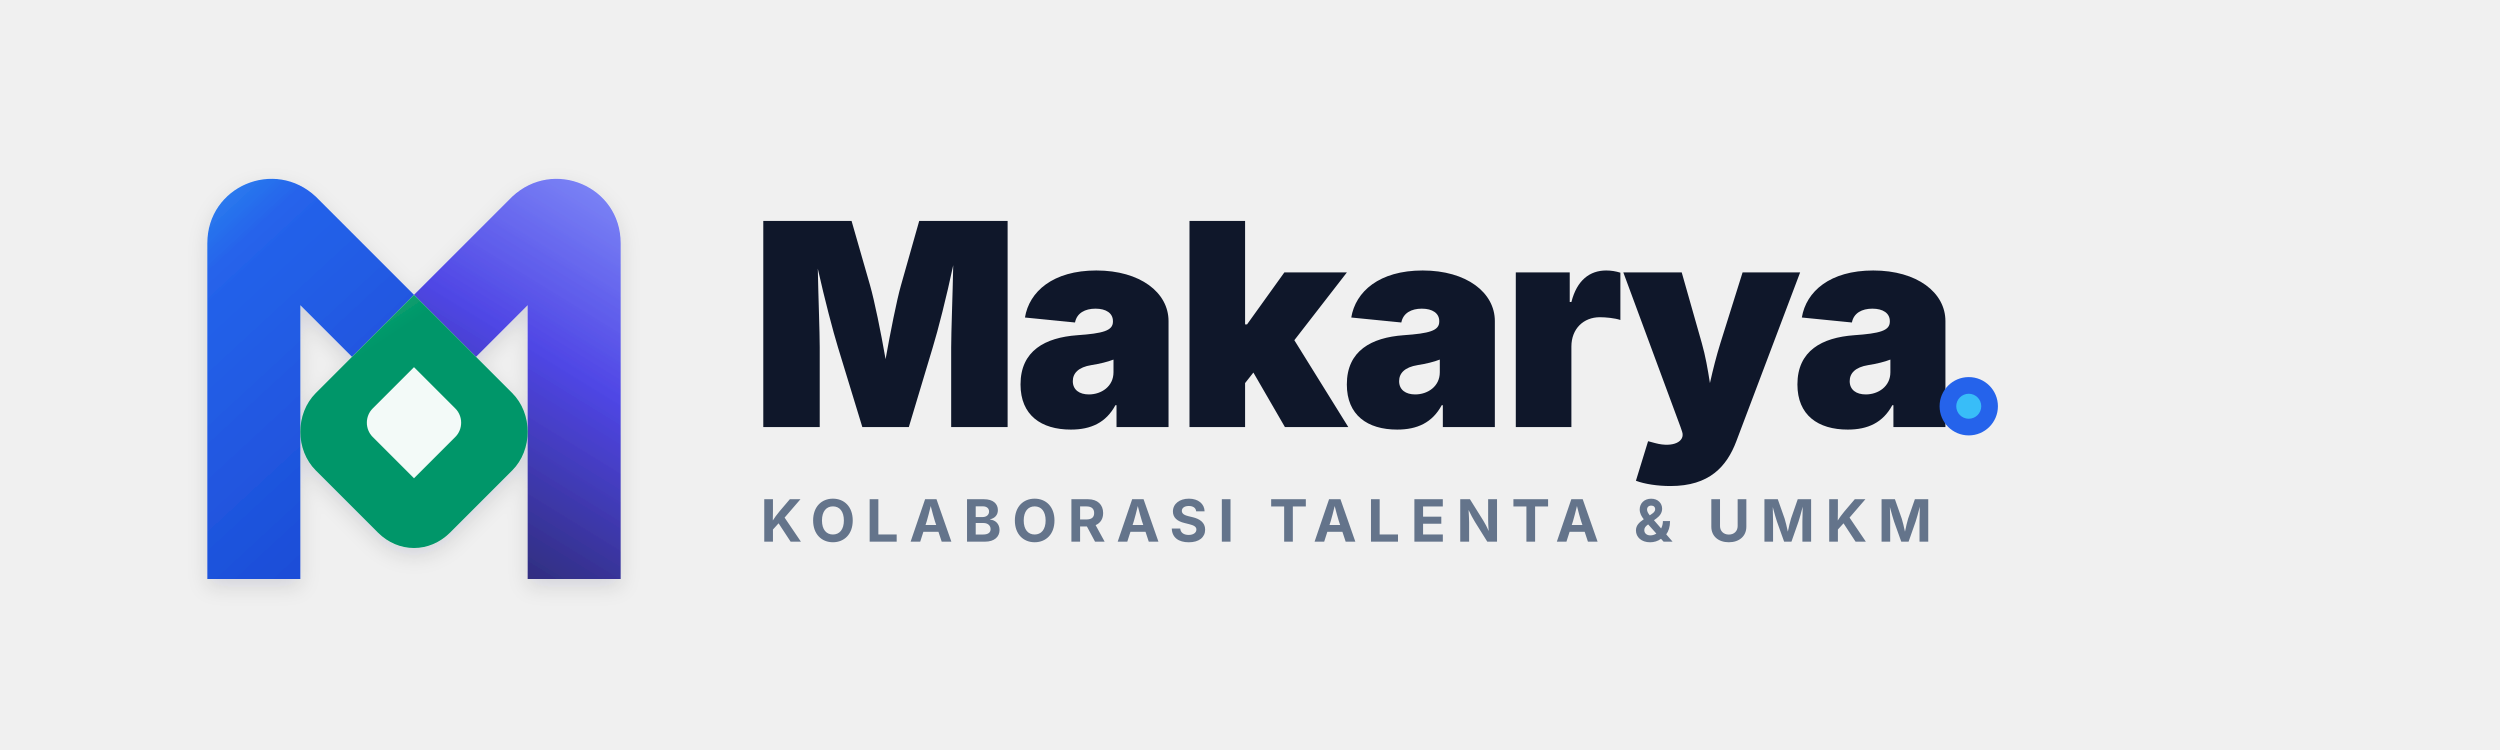
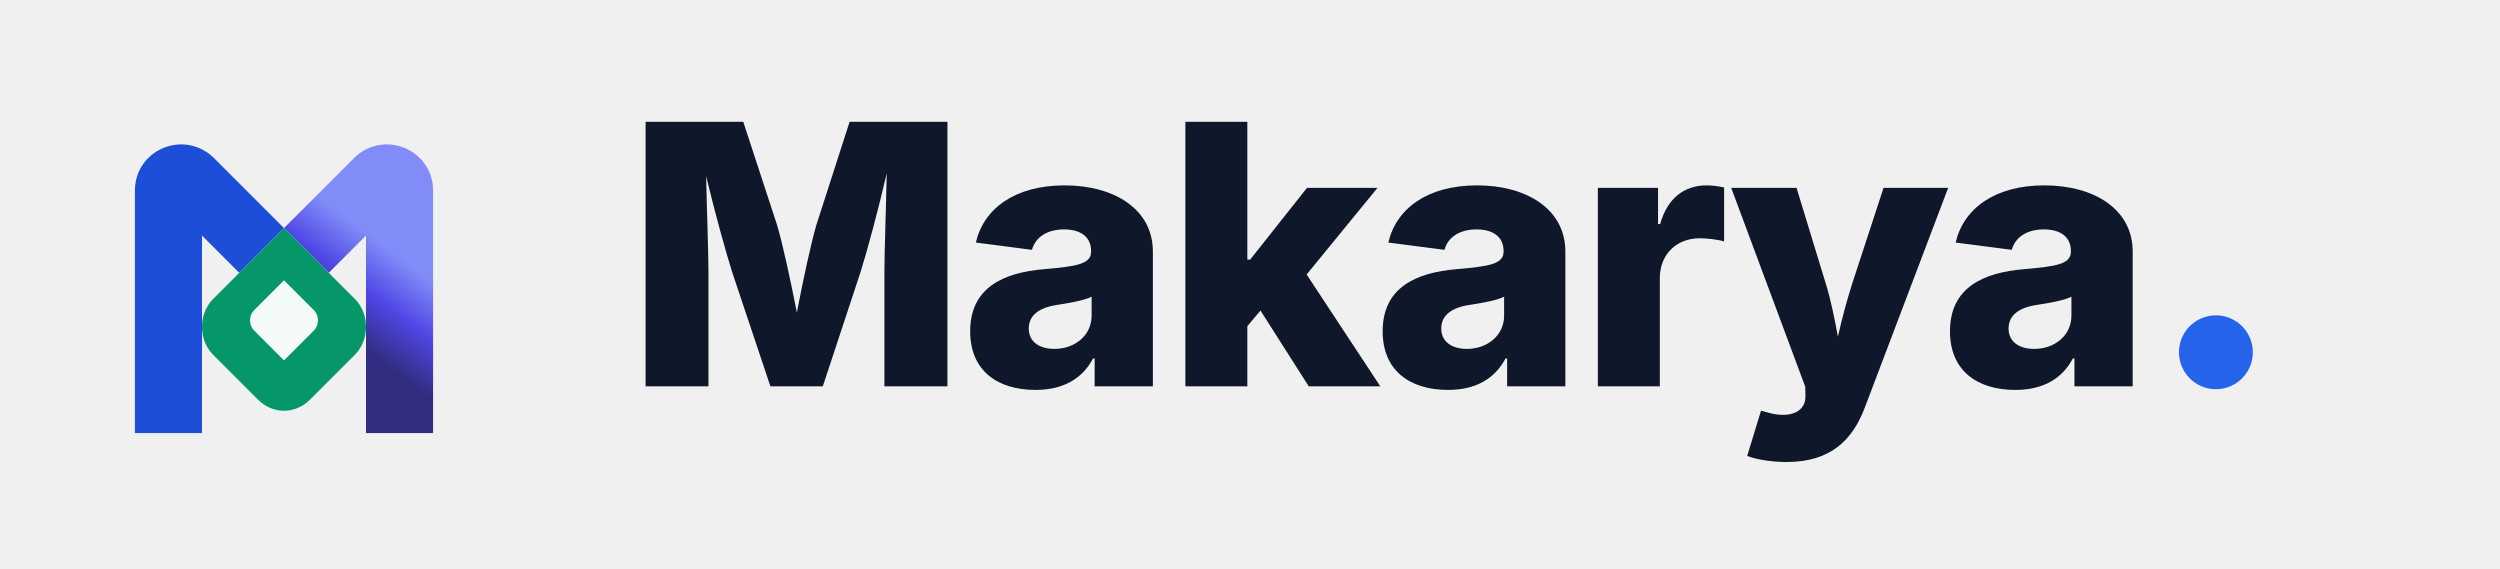
- <svg xmlns="http://www.w3.org/2000/svg" viewBox="0 0 1200 360" fill="none">
+ <svg xmlns="http://www.w3.org/2000/svg" viewBox="0 0 440 100" fill="none">
  <defs>
-     <linearGradient id="lockupGradLeft" x1="40" y1="40" x2="280" y2="300" gradientUnits="userSpaceOnUse">
+     <linearGradient id="navGradLeft" x1="10" y1="10" x2="90" y2="90" gradientUnits="userSpaceOnUse">
      <stop offset="0%" stop-color="#38BDF8" />
-       <stop offset="40%" stop-color="#2563EB" />
+       <stop offset="45%" stop-color="#2563EB" />
      <stop offset="100%" stop-color="#1D4ED8" />
    </linearGradient>
-     <linearGradient id="lockupGradRight" x1="320" y1="40" x2="160" y2="300" gradientUnits="userSpaceOnUse">
+     <linearGradient id="navGradRight" x1="90" y1="10" x2="30" y2="90" gradientUnits="userSpaceOnUse">
      <stop offset="0%" stop-color="#818CF8" />
      <stop offset="50%" stop-color="#4F46E5" />
      <stop offset="100%" stop-color="#312E81" />
    </linearGradient>
-     <linearGradient id="lockupGradApex" x1="140" y1="120" x2="220" y2="240" gradientUnits="userSpaceOnUse">
+     <linearGradient id="navGradApex" x1="40" y1="30" x2="60" y2="70" gradientUnits="userSpaceOnUse">
      <stop offset="0%" stop-color="#34D399" />
      <stop offset="50%" stop-color="#10B981" />
      <stop offset="100%" stop-color="#059669" />
    </linearGradient>
-     <filter id="lockupShadow" x="-10%" y="-10%" width="120%" height="120%">
-       <feDropShadow dx="0" dy="6" stdDeviation="8" flood-color="#0F172A" flood-opacity="0.12" />
-     </filter>
  </defs>
-   <g transform="translate(40, 20) scale(0.62)" filter="url(#lockupShadow)">
-     <path d="M 96 416 L 96 156 C 96 112, 148 90, 180 120 L 256 196 L 208 244 L 168 204 L 168 416 Z" fill="url(#lockupGradLeft)" />
-     <path d="M 416 416 L 416 156 C 416 112, 364 90, 332 120 L 256 196 L 304 244 L 344 204 L 344 416 Z" fill="url(#lockupGradRight)" />
-     <path d="M 256 196 L 332 272 C 348 288, 348 316, 332 332 L 284 380 C 268 396, 244 396, 228 380 L 180 332 C 164 316, 164 288, 180 272 Z" fill="url(#lockupGradApex)" />
+   <g transform="translate(8, 8) scale(0.164)">
+     <path d="M 96 416 L 96 156 C 96 112, 148 90, 180 120 L 256 196 L 208 244 L 168 204 L 168 416 Z" fill="url(#navGradLeft)" />
+     <path d="M 416 416 L 416 156 C 416 112, 364 90, 332 120 L 256 196 L 304 244 L 344 204 L 344 416 Z" fill="url(#navGradRight)" />
+     <path d="M 256 196 L 332 272 C 348 288, 348 316, 332 332 L 284 380 C 268 396, 244 396, 228 380 L 180 332 C 164 316, 164 288, 180 272 Z" fill="url(#navGradApex)" />
    <path d="M 256 252 L 288 284 C 294 290, 294 300, 288 306 L 256 338 L 224 306 C 218 300, 218 290, 224 284 Z" fill="#FFFFFF" fill-opacity="0.95" />
  </g>
-   <text x="360" y="205" font-family="System-UI, -apple-system, 'Plus Jakarta Sans', 'Satoshi', sans-serif" font-size="136" font-weight="900" letter-spacing="-3.5" fill="#0F172A">Makarya</text>
-   <circle cx="945" cy="195" r="14" fill="#2563EB" />
-   <circle cx="945" cy="195" r="6" fill="#38BDF8" />
-   <text x="365" y="260" font-family="System-UI, -apple-system, 'Plus Jakarta Sans', sans-serif" font-size="28" font-weight="700" letter-spacing="5" fill="#64748B">KOLABORASI TALENTA &amp; UMKM</text>
+   <text x="110" y="68" font-family="System-UI, -apple-system, 'Plus Jakarta Sans', 'Inter', sans-serif" font-size="64" font-weight="800" letter-spacing="-1.5" fill="#0F172A">Makarya</text>
+   <circle cx="390" cy="62" r="6.5" fill="#2563EB" />
</svg>
